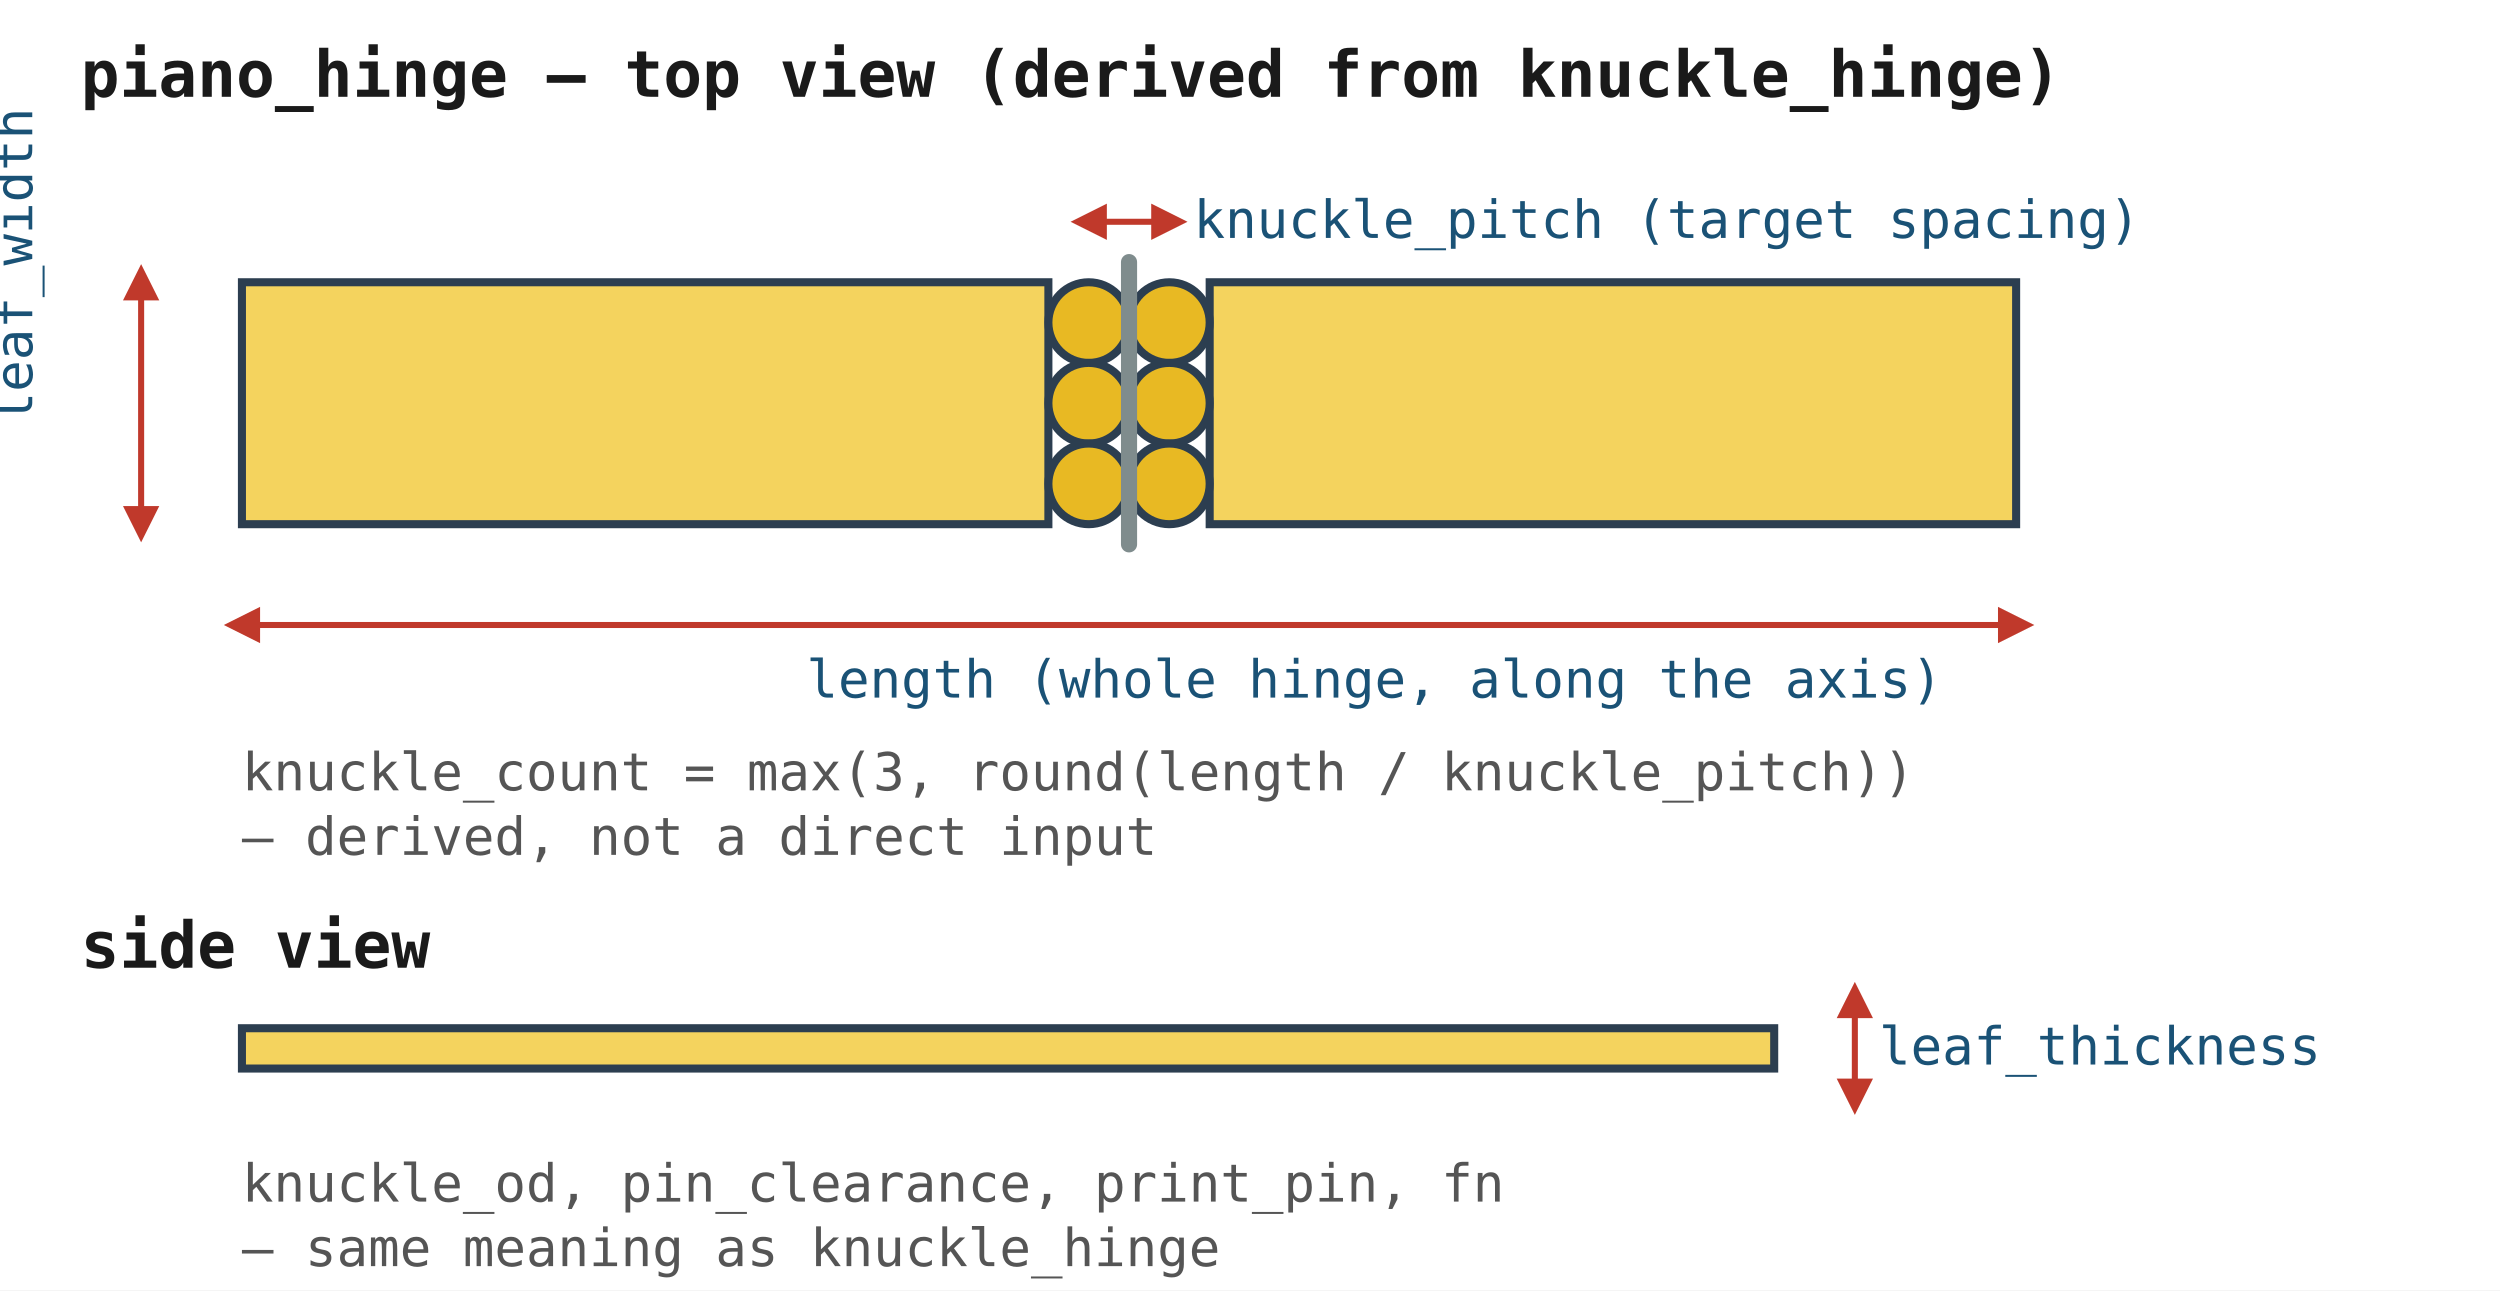
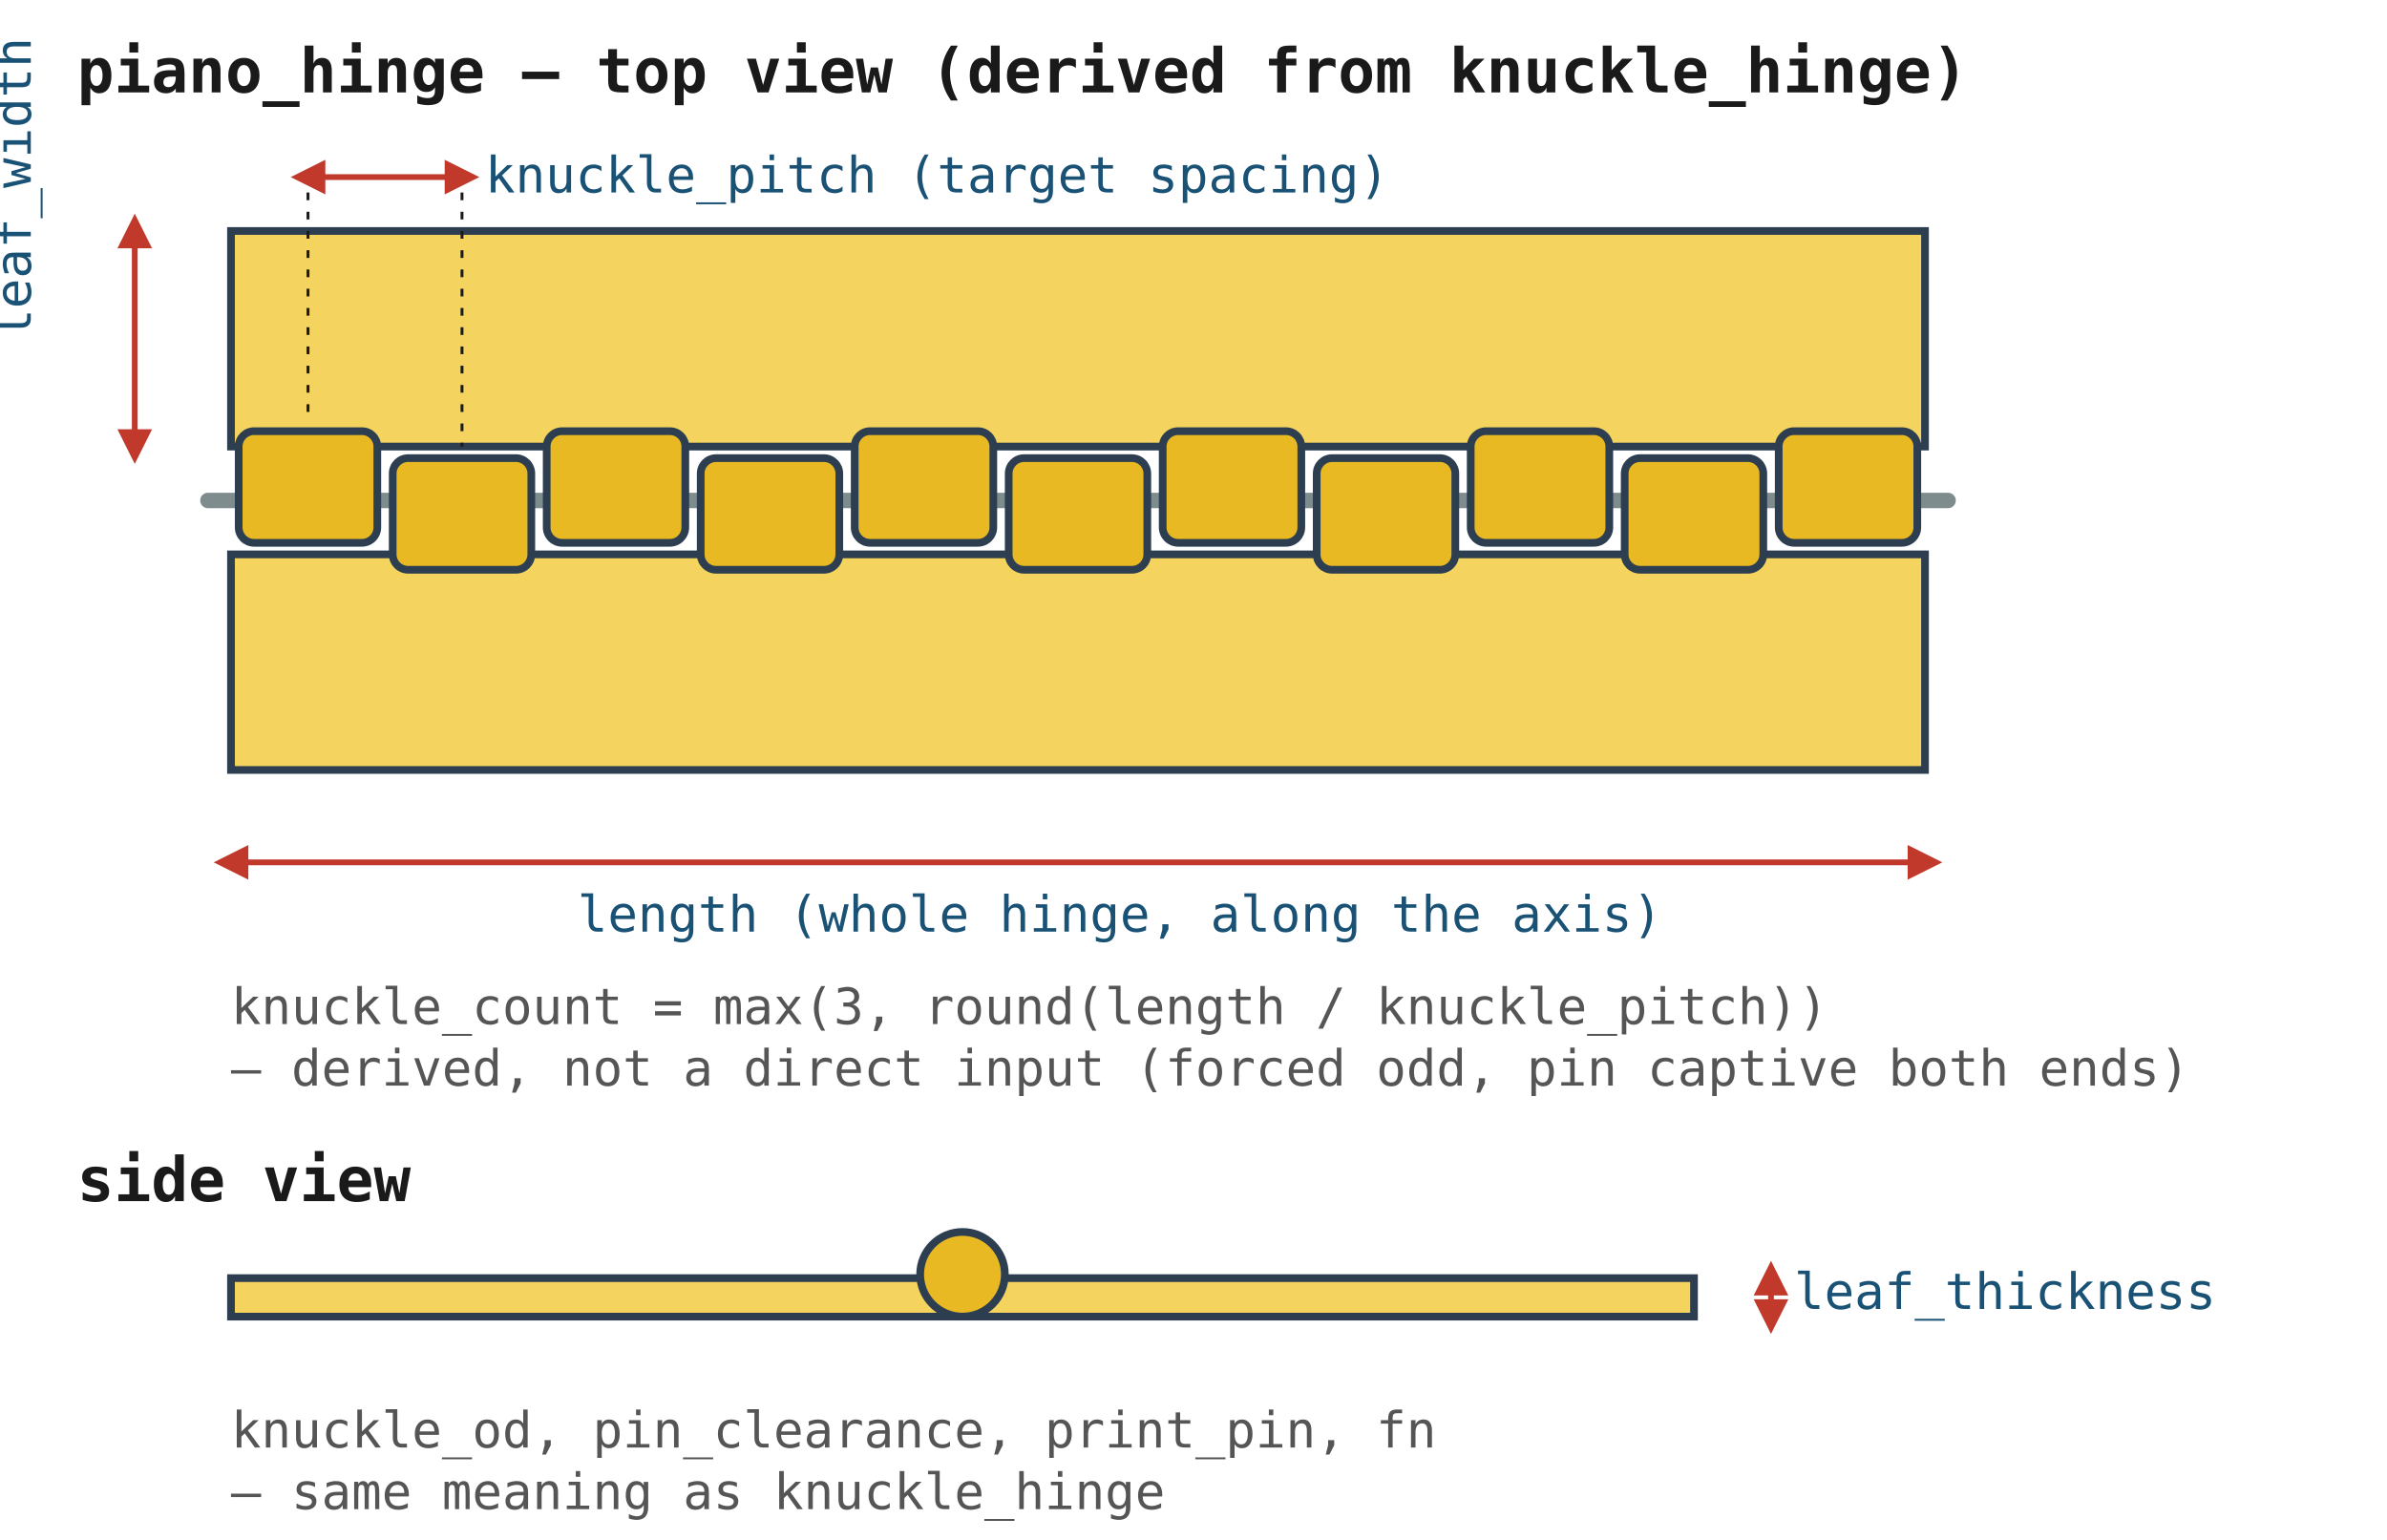
- <svg xmlns="http://www.w3.org/2000/svg" viewBox="0 0 620 320" font-family="Menlo, monospace" font-size="13">
+ <svg xmlns="http://www.w3.org/2000/svg" viewBox="0 0 620 400" font-family="Menlo, monospace" font-size="13">
  <defs>
    <marker id="arrow" viewBox="0 0 10 10" refX="5" refY="5" markerWidth="6" markerHeight="6" orient="auto-start-reverse">
      <path d="M0,0 L10,5 L0,10 z" fill="#c0392b" />
    </marker>
  </defs>
-   <rect x="0" y="0" width="620" height="320" fill="#ffffff" />
+   <rect x="0" y="0" width="620" height="400" fill="#ffffff" />
  <text x="20" y="24" font-size="16" font-weight="bold" fill="#1a1a1a">piano_hinge — top view (derived from knuckle_hinge)</text>
-   <rect x="60" y="70" width="200" height="60" fill="#f4d35e" stroke="#2c3e50" stroke-width="2" />
-   <rect x="300" y="70" width="200" height="60" fill="#f4d35e" stroke="#2c3e50" stroke-width="2" />
+   <rect x="60" y="60" width="440" height="56" fill="#f4d35e" stroke="#2c3e50" stroke-width="2" />
+   <rect x="60" y="144" width="440" height="56" fill="#f4d35e" stroke="#2c3e50" stroke-width="2" />
+   <line x1="54" y1="130" x2="506" y2="130" stroke="#7f8c8d" stroke-width="4" stroke-linecap="round" />
  <g fill="#e8b923" stroke="#2c3e50" stroke-width="2">
-     <circle cx="270" cy="80" r="10" />
-     <circle cx="270" cy="100" r="10" />
-     <circle cx="270" cy="120" r="10" />
-     <circle cx="290" cy="80" r="10" />
-     <circle cx="290" cy="100" r="10" />
-     <circle cx="290" cy="120" r="10" />
+     <rect x="62" y="112" width="36" height="29" rx="4" />
+     <rect x="102" y="119" width="36" height="29" rx="4" />
+     <rect x="142" y="112" width="36" height="29" rx="4" />
+     <rect x="182" y="119" width="36" height="29" rx="4" />
+     <rect x="222" y="112" width="36" height="29" rx="4" />
+     <rect x="262" y="119" width="36" height="29" rx="4" />
+     <rect x="302" y="112" width="36" height="29" rx="4" />
+     <rect x="342" y="119" width="36" height="29" rx="4" />
+     <rect x="382" y="112" width="36" height="29" rx="4" />
+     <rect x="422" y="119" width="36" height="29" rx="4" />
+     <rect x="462" y="112" width="36" height="29" rx="4" />
  </g>
-   <line x1="280" y1="65" x2="280" y2="135" stroke="#7f8c8d" stroke-width="4" stroke-linecap="round" />
-   <line x1="60" y1="155" x2="500" y2="155" stroke="#c0392b" stroke-width="1.5" marker-start="url(#arrow)" marker-end="url(#arrow)" />
-   <text x="200" y="173" fill="#1a5276">length (whole hinge, along the axis)</text>
-   <line x1="270" y1="55" x2="290" y2="55" stroke="#c0392b" stroke-width="1.5" marker-start="url(#arrow)" marker-end="url(#arrow)" />
-   <text x="296" y="59" fill="#1a5276">knuckle_pitch (target spacing)</text>
-   <text x="60" y="196" fill="#555555">knuckle_count = max(3, round(length / knuckle_pitch))</text>
-   <text x="60" y="212" fill="#555555">— derived, not a direct input</text>
-   <line x1="35" y1="130" x2="35" y2="70" stroke="#c0392b" stroke-width="1.5" marker-start="url(#arrow)" marker-end="url(#arrow)" />
-   <text x="8" y="105" fill="#1a5276" transform="rotate(-90 8 105)">leaf_width</text>
-   <text x="20" y="240" font-size="16" font-weight="bold" fill="#1a1a1a">side view</text>
-   <rect x="60" y="255" width="380" height="10" fill="#f4d35e" stroke="#2c3e50" stroke-width="2" />
-   <line x1="460" y1="248" x2="460" y2="272" stroke="#c0392b" stroke-width="1.5" marker-start="url(#arrow)" marker-end="url(#arrow)" />
-   <text x="466" y="264" fill="#1a5276">leaf_thickness</text>
-   <text x="60" y="298" fill="#555555">knuckle_od, pin_clearance, print_pin, fn</text>
-   <text x="60" y="314" fill="#555555">— same meaning as knuckle_hinge</text>
+   <line x1="80" y1="46" x2="120" y2="46" stroke="#c0392b" stroke-width="1.5" marker-start="url(#arrow)" marker-end="url(#arrow)" />
+   <line x1="80" y1="50" x2="80" y2="110" stroke="#1a1a1a" stroke-width="0.75" stroke-dasharray="2,3" />
+   <line x1="120" y1="50" x2="120" y2="116" stroke="#1a1a1a" stroke-width="0.75" stroke-dasharray="2,3" />
+   <text x="126" y="50" fill="#1a5276">knuckle_pitch (target spacing)</text>
+   <line x1="60" y1="224" x2="500" y2="224" stroke="#c0392b" stroke-width="1.5" marker-start="url(#arrow)" marker-end="url(#arrow)" />
+   <text x="150" y="242" fill="#1a5276">length (whole hinge, along the axis)</text>
+   <line x1="35" y1="60" x2="35" y2="116" stroke="#c0392b" stroke-width="1.5" marker-start="url(#arrow)" marker-end="url(#arrow)" />
+   <text x="8" y="88" fill="#1a5276" transform="rotate(-90 8 88)">leaf_width</text>
+   <text x="60" y="266" fill="#555555">knuckle_count = max(3, round(length / knuckle_pitch))</text>
+   <text x="60" y="282" fill="#555555">— derived, not a direct input (forced odd, pin captive both ends)</text>
+   <text x="20" y="312" font-size="16" font-weight="bold" fill="#1a1a1a">side view</text>
+   <rect x="60" y="332" width="380" height="10" fill="#f4d35e" stroke="#2c3e50" stroke-width="2" />
+   <circle cx="250" cy="331" r="11" fill="#e8b923" stroke="#2c3e50" stroke-width="2" />
+   <line x1="460" y1="332" x2="460" y2="342" stroke="#c0392b" stroke-width="1.5" marker-start="url(#arrow)" marker-end="url(#arrow)" />
+   <text x="466" y="340" fill="#1a5276">leaf_thickness</text>
+   <text x="60" y="376" fill="#555555">knuckle_od, pin_clearance, print_pin, fn</text>
+   <text x="60" y="392" fill="#555555">— same meaning as knuckle_hinge</text>
</svg>
